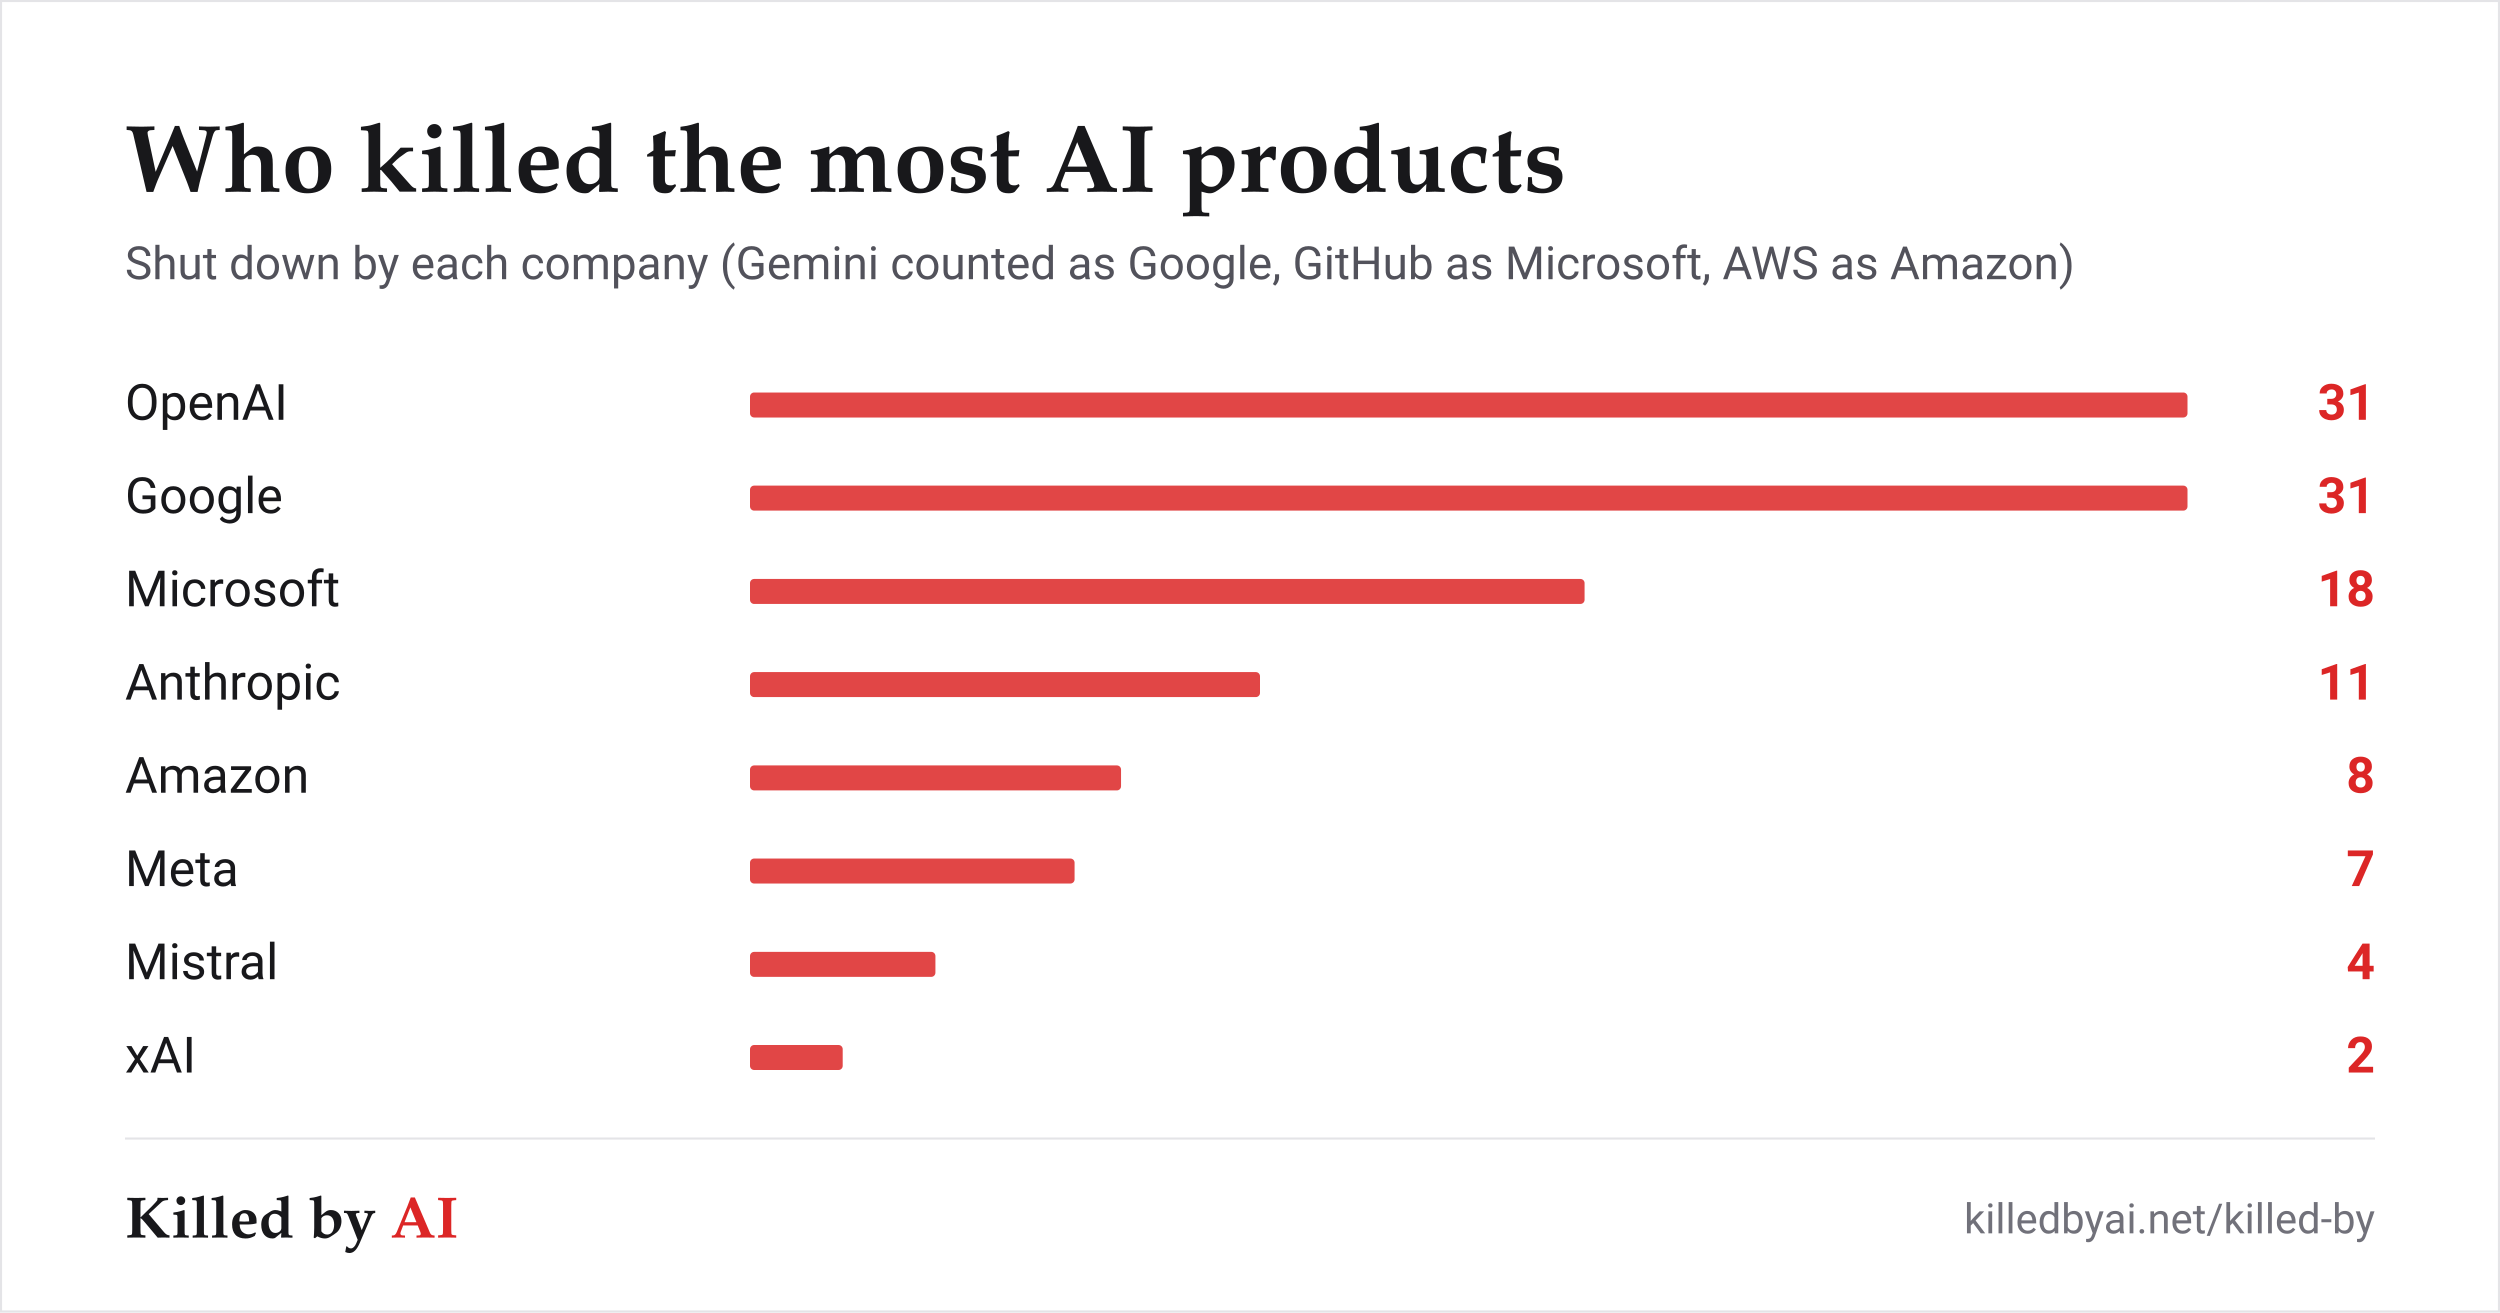
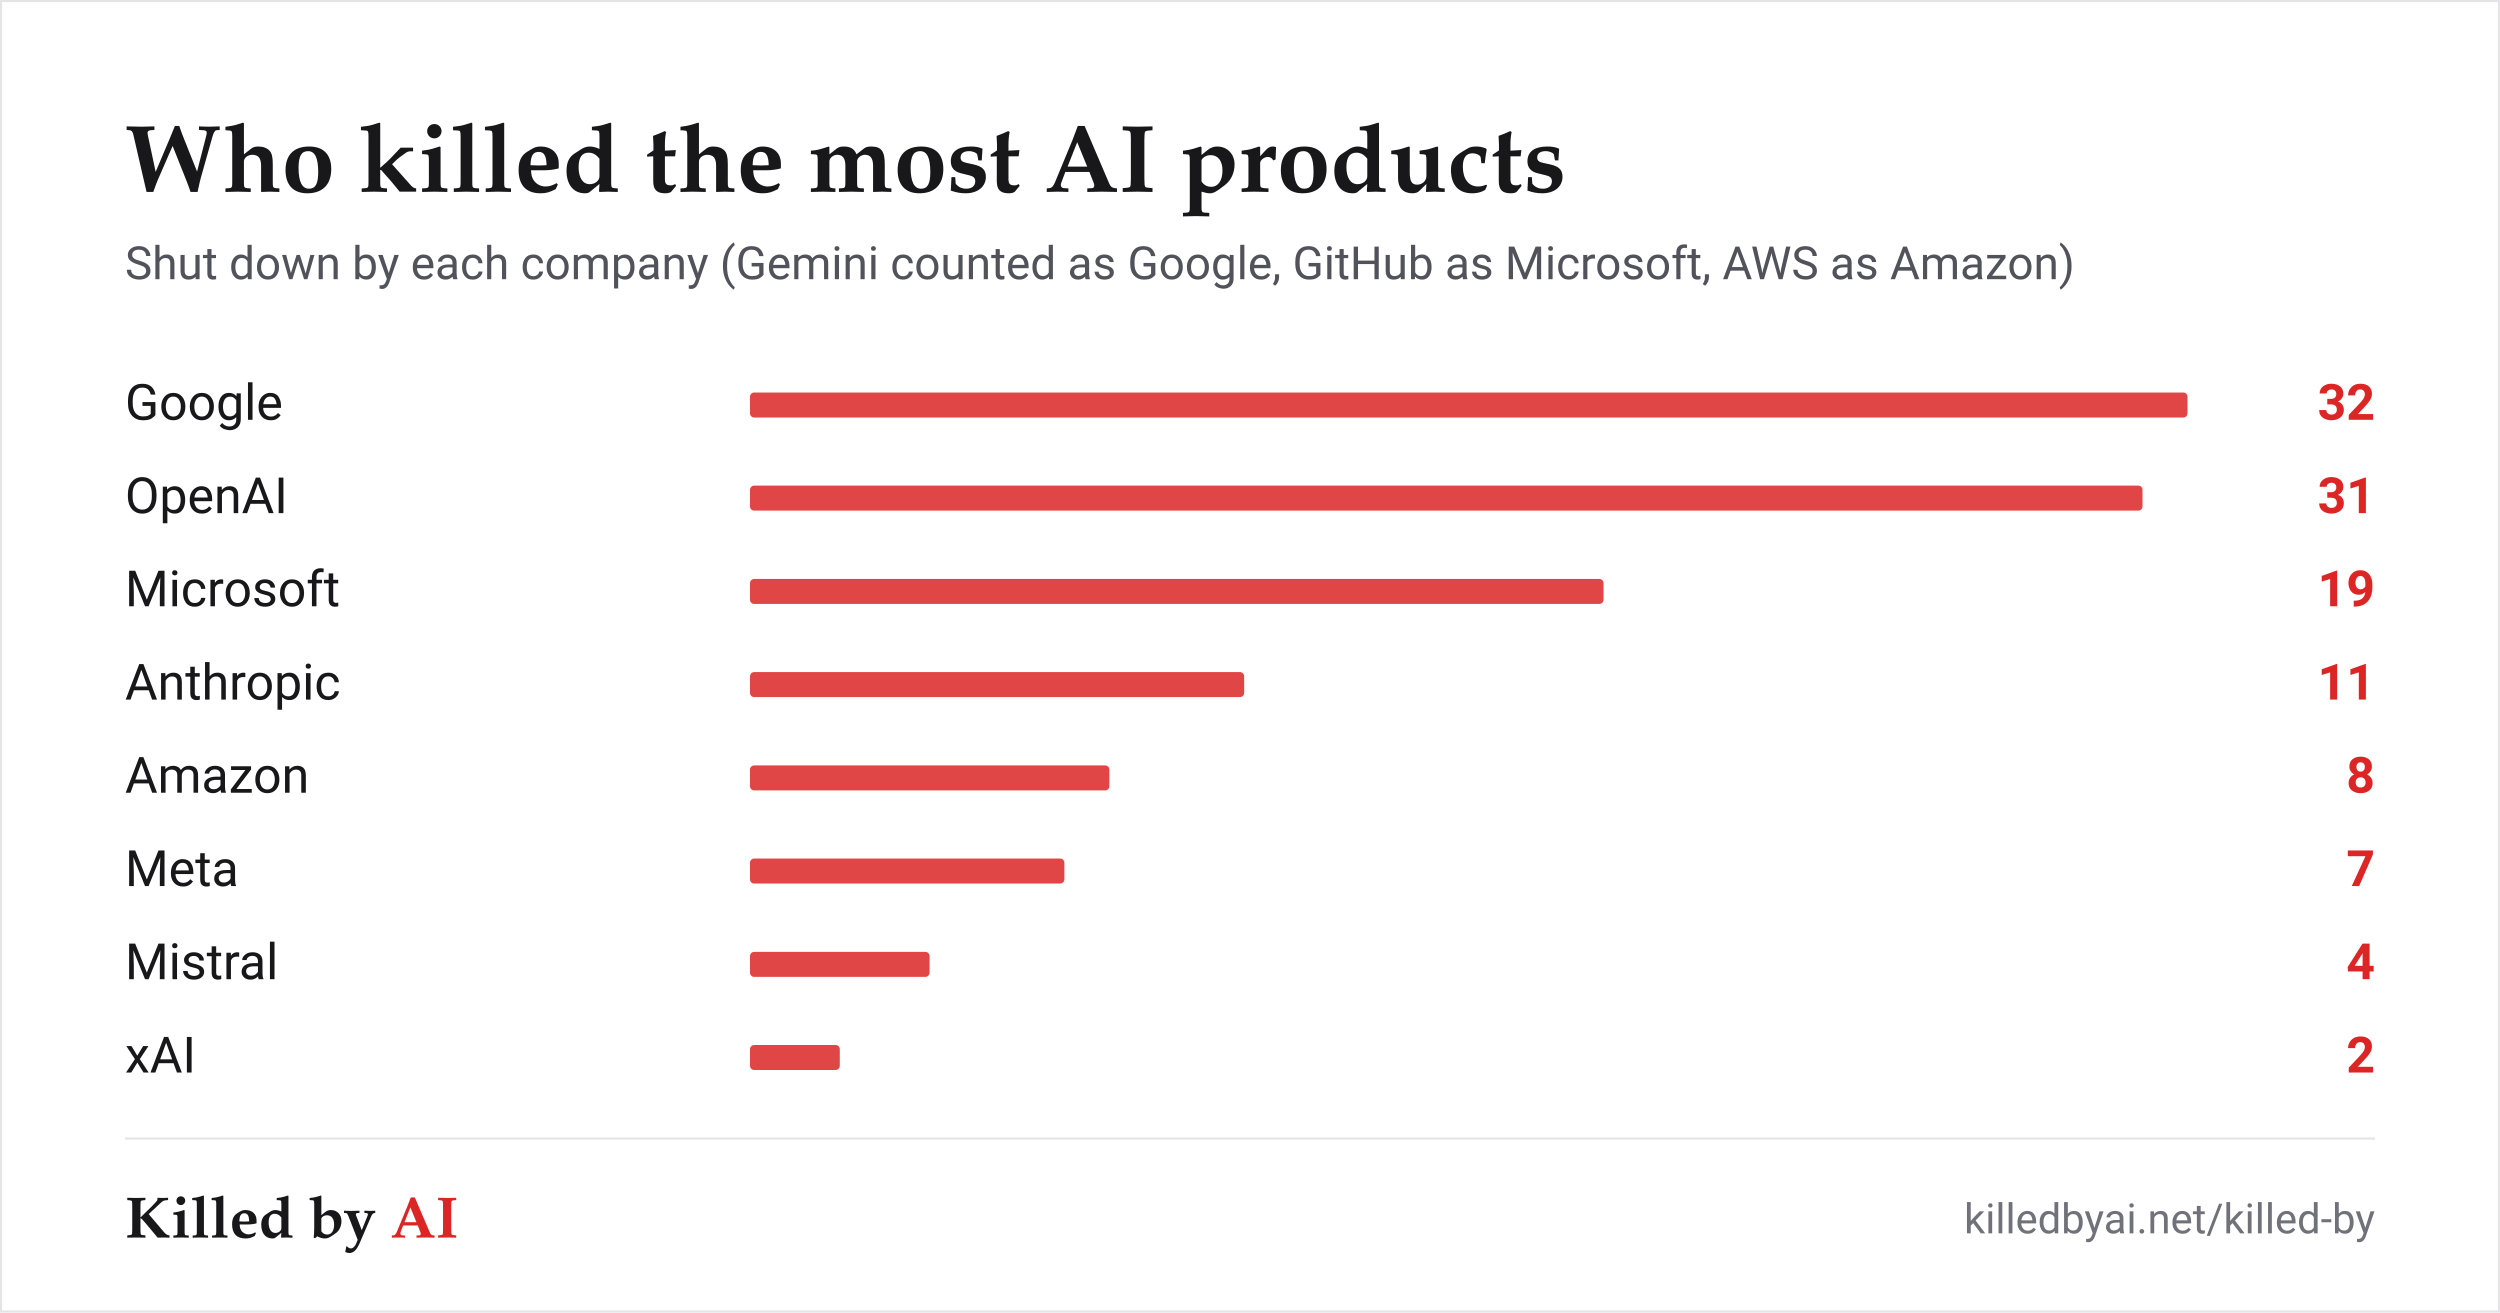
<svg xmlns="http://www.w3.org/2000/svg" width="1200" height="630" viewBox="0 0 1200 630" role="img" aria-label="Who killed the most AI products">
  <rect width="1200" height="630" fill="#ffffff" />
  <rect x=".5" y=".5" width="1199" height="629" fill="none" stroke="#e4e4e7" />
  <text x="60" y="92" font-family="'Iowan Old Style', 'Palatino Linotype', Palatino, 'Book Antiqua', Georgia, serif" font-size="46" font-weight="700" fill="#18181b">Who killed the most AI products</text>
  <text x="60" y="134" font-family="-apple-system, BlinkMacSystemFont, 'Segoe UI', Roboto, 'Helvetica Neue', Arial, sans-serif" font-size="22" fill="#52525b">Shut down by each company (Gemini counted as Google, GitHub as Microsoft, AWS as Amazon)</text>
-   <text x="60" y="201.5" font-family="-apple-system, BlinkMacSystemFont, 'Segoe UI', Roboto, 'Helvetica Neue', Arial, sans-serif" font-size="24" fill="#18181b">OpenAI</text>
+   <text x="60" y="201.5" font-family="-apple-system, BlinkMacSystemFont, 'Segoe UI', Roboto, 'Helvetica Neue', Arial, sans-serif" font-size="24" fill="#18181b">Google</text>
  <rect x="360" y="188.4" width="690.0" height="12" rx="2" fill="#dc2626" fill-opacity=".85" />
-   <text x="1140" y="201.5" text-anchor="end" font-family="-apple-system, BlinkMacSystemFont, 'Segoe UI', Roboto, 'Helvetica Neue', Arial, sans-serif" font-size="24" font-weight="600" fill="#dc2626">31</text>
-   <text x="60" y="246.3" font-family="-apple-system, BlinkMacSystemFont, 'Segoe UI', Roboto, 'Helvetica Neue', Arial, sans-serif" font-size="24" fill="#18181b">Google</text>
-   <rect x="360" y="233.1" width="690.0" height="12" rx="2" fill="#dc2626" fill-opacity=".85" />
+   <text x="1140" y="201.5" text-anchor="end" font-family="-apple-system, BlinkMacSystemFont, 'Segoe UI', Roboto, 'Helvetica Neue', Arial, sans-serif" font-size="24" font-weight="600" fill="#dc2626">32</text>
+   <text x="60" y="246.3" font-family="-apple-system, BlinkMacSystemFont, 'Segoe UI', Roboto, 'Helvetica Neue', Arial, sans-serif" font-size="24" fill="#18181b">OpenAI</text>
+   <rect x="360" y="233.1" width="668.4" height="12" rx="2" fill="#dc2626" fill-opacity=".85" />
  <text x="1140" y="246.3" text-anchor="end" font-family="-apple-system, BlinkMacSystemFont, 'Segoe UI', Roboto, 'Helvetica Neue', Arial, sans-serif" font-size="24" font-weight="600" fill="#dc2626">31</text>
  <text x="60" y="291.0" font-family="-apple-system, BlinkMacSystemFont, 'Segoe UI', Roboto, 'Helvetica Neue', Arial, sans-serif" font-size="24" fill="#18181b">Microsoft</text>
-   <rect x="360" y="277.9" width="400.6" height="12" rx="2" fill="#dc2626" fill-opacity=".85" />
-   <text x="1140" y="291.0" text-anchor="end" font-family="-apple-system, BlinkMacSystemFont, 'Segoe UI', Roboto, 'Helvetica Neue', Arial, sans-serif" font-size="24" font-weight="600" fill="#dc2626">18</text>
+   <rect x="360" y="277.9" width="409.7" height="12" rx="2" fill="#dc2626" fill-opacity=".85" />
+   <text x="1140" y="291.0" text-anchor="end" font-family="-apple-system, BlinkMacSystemFont, 'Segoe UI', Roboto, 'Helvetica Neue', Arial, sans-serif" font-size="24" font-weight="600" fill="#dc2626">19</text>
  <text x="60" y="335.8" font-family="-apple-system, BlinkMacSystemFont, 'Segoe UI', Roboto, 'Helvetica Neue', Arial, sans-serif" font-size="24" fill="#18181b">Anthropic</text>
-   <rect x="360" y="322.6" width="244.8" height="12" rx="2" fill="#dc2626" fill-opacity=".85" />
+   <rect x="360" y="322.6" width="237.2" height="12" rx="2" fill="#dc2626" fill-opacity=".85" />
  <text x="1140" y="335.8" text-anchor="end" font-family="-apple-system, BlinkMacSystemFont, 'Segoe UI', Roboto, 'Helvetica Neue', Arial, sans-serif" font-size="24" font-weight="600" fill="#dc2626">11</text>
  <text x="60" y="380.5" font-family="-apple-system, BlinkMacSystemFont, 'Segoe UI', Roboto, 'Helvetica Neue', Arial, sans-serif" font-size="24" fill="#18181b">Amazon</text>
-   <rect x="360" y="367.4" width="178.1" height="12" rx="2" fill="#dc2626" fill-opacity=".85" />
+   <rect x="360" y="367.4" width="172.5" height="12" rx="2" fill="#dc2626" fill-opacity=".85" />
  <text x="1140" y="380.5" text-anchor="end" font-family="-apple-system, BlinkMacSystemFont, 'Segoe UI', Roboto, 'Helvetica Neue', Arial, sans-serif" font-size="24" font-weight="600" fill="#dc2626">8</text>
  <text x="60" y="425.3" font-family="-apple-system, BlinkMacSystemFont, 'Segoe UI', Roboto, 'Helvetica Neue', Arial, sans-serif" font-size="24" fill="#18181b">Meta</text>
-   <rect x="360" y="412.1" width="155.8" height="12" rx="2" fill="#dc2626" fill-opacity=".85" />
+   <rect x="360" y="412.1" width="150.9" height="12" rx="2" fill="#dc2626" fill-opacity=".85" />
  <text x="1140" y="425.3" text-anchor="end" font-family="-apple-system, BlinkMacSystemFont, 'Segoe UI', Roboto, 'Helvetica Neue', Arial, sans-serif" font-size="24" font-weight="600" fill="#dc2626">7</text>
  <text x="60" y="470.0" font-family="-apple-system, BlinkMacSystemFont, 'Segoe UI', Roboto, 'Helvetica Neue', Arial, sans-serif" font-size="24" fill="#18181b">Mistral</text>
-   <rect x="360" y="456.9" width="89.0" height="12" rx="2" fill="#dc2626" fill-opacity=".85" />
+   <rect x="360" y="456.9" width="86.2" height="12" rx="2" fill="#dc2626" fill-opacity=".85" />
  <text x="1140" y="470.0" text-anchor="end" font-family="-apple-system, BlinkMacSystemFont, 'Segoe UI', Roboto, 'Helvetica Neue', Arial, sans-serif" font-size="24" font-weight="600" fill="#dc2626">4</text>
  <text x="60" y="514.8" font-family="-apple-system, BlinkMacSystemFont, 'Segoe UI', Roboto, 'Helvetica Neue', Arial, sans-serif" font-size="24" fill="#18181b">xAI</text>
-   <rect x="360" y="501.6" width="44.5" height="12" rx="2" fill="#dc2626" fill-opacity=".85" />
+   <rect x="360" y="501.6" width="43.1" height="12" rx="2" fill="#dc2626" fill-opacity=".85" />
  <text x="1140" y="514.8" text-anchor="end" font-family="-apple-system, BlinkMacSystemFont, 'Segoe UI', Roboto, 'Helvetica Neue', Arial, sans-serif" font-size="24" font-weight="600" fill="#dc2626">2</text>
  <rect x="60" y="546" width="1080" height="1" fill="#e4e4e7" />
  <text x="60" y="594" font-family="'Iowan Old Style', 'Palatino Linotype', Palatino, 'Book Antiqua', Georgia, serif" font-size="28" font-weight="700" fill="#18181b">Killed by <tspan fill="#dc2626">AI</tspan>
  </text>
  <text x="1140" y="592" text-anchor="end" font-family="-apple-system, BlinkMacSystemFont, 'Segoe UI', Roboto, 'Helvetica Neue', Arial, sans-serif" font-size="20" fill="#71717a">killedbyai.net/killed-by</text>
</svg>
